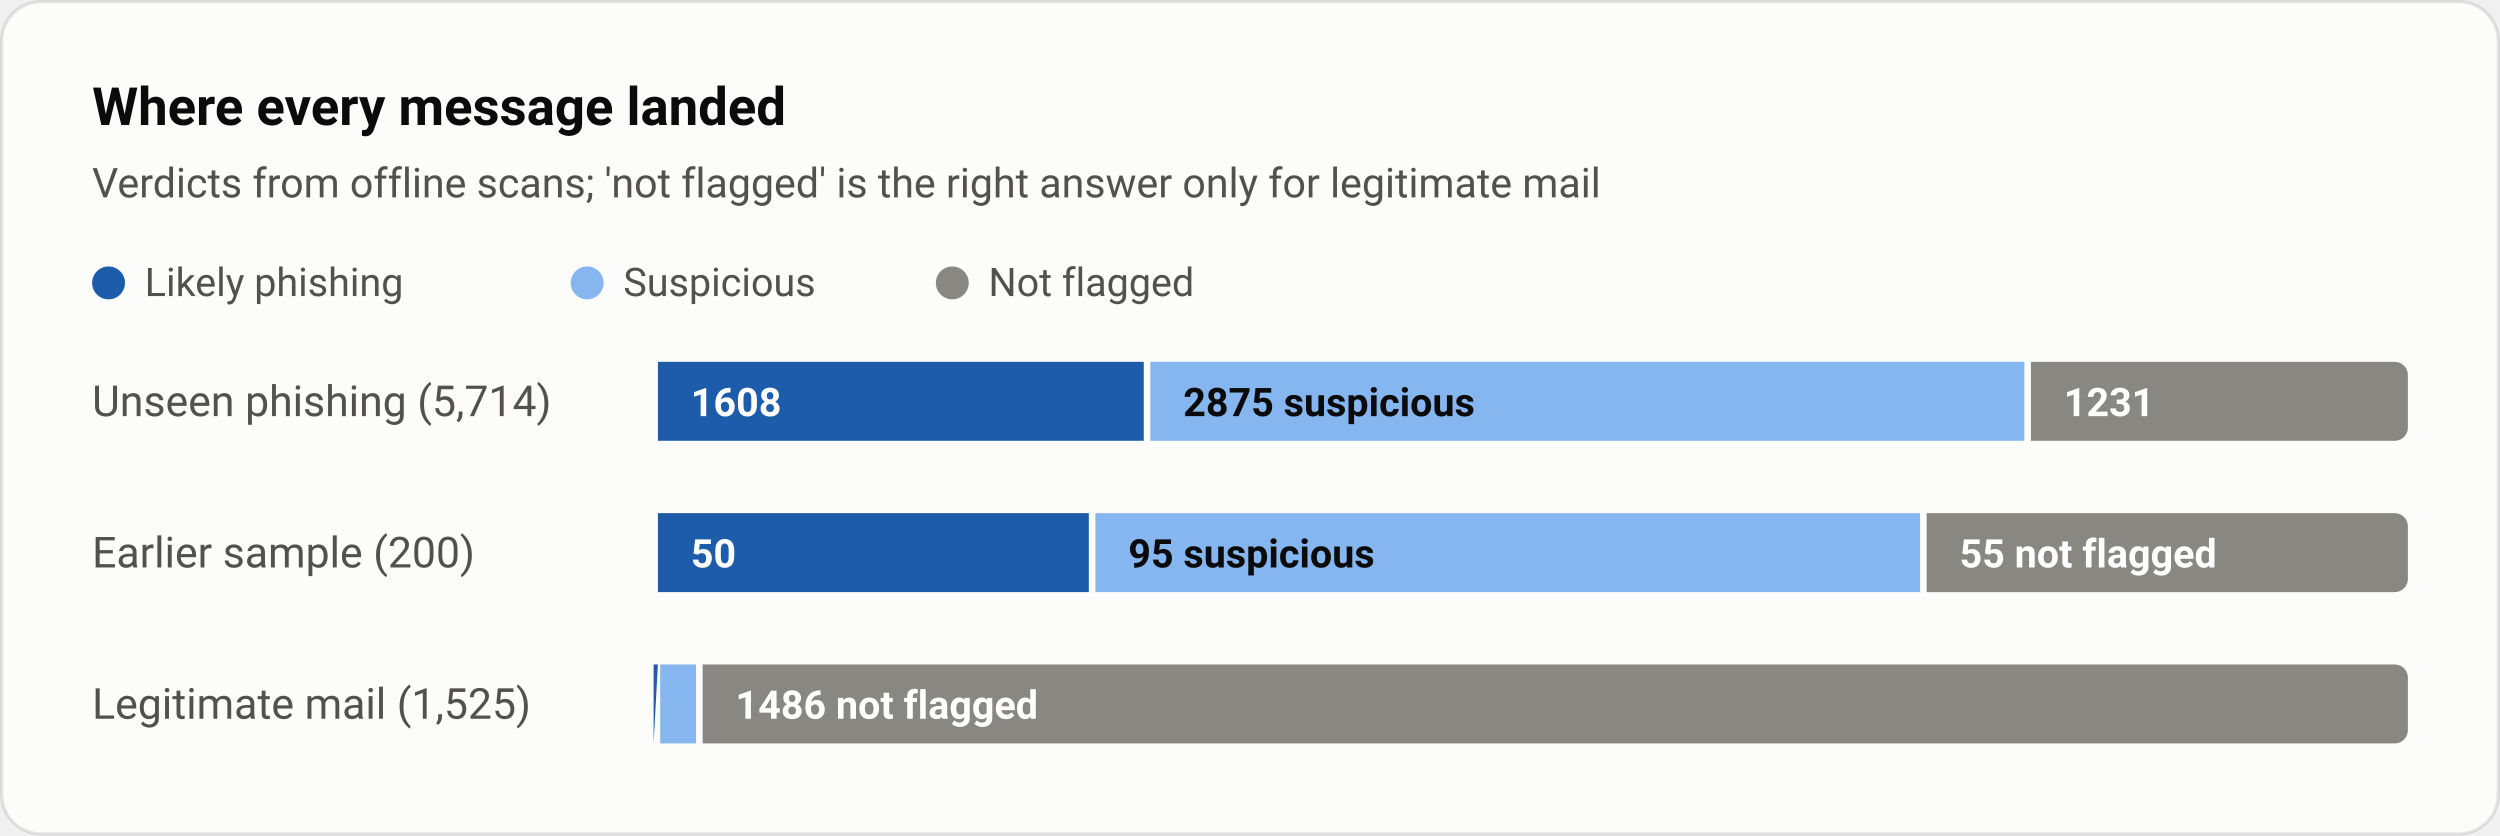
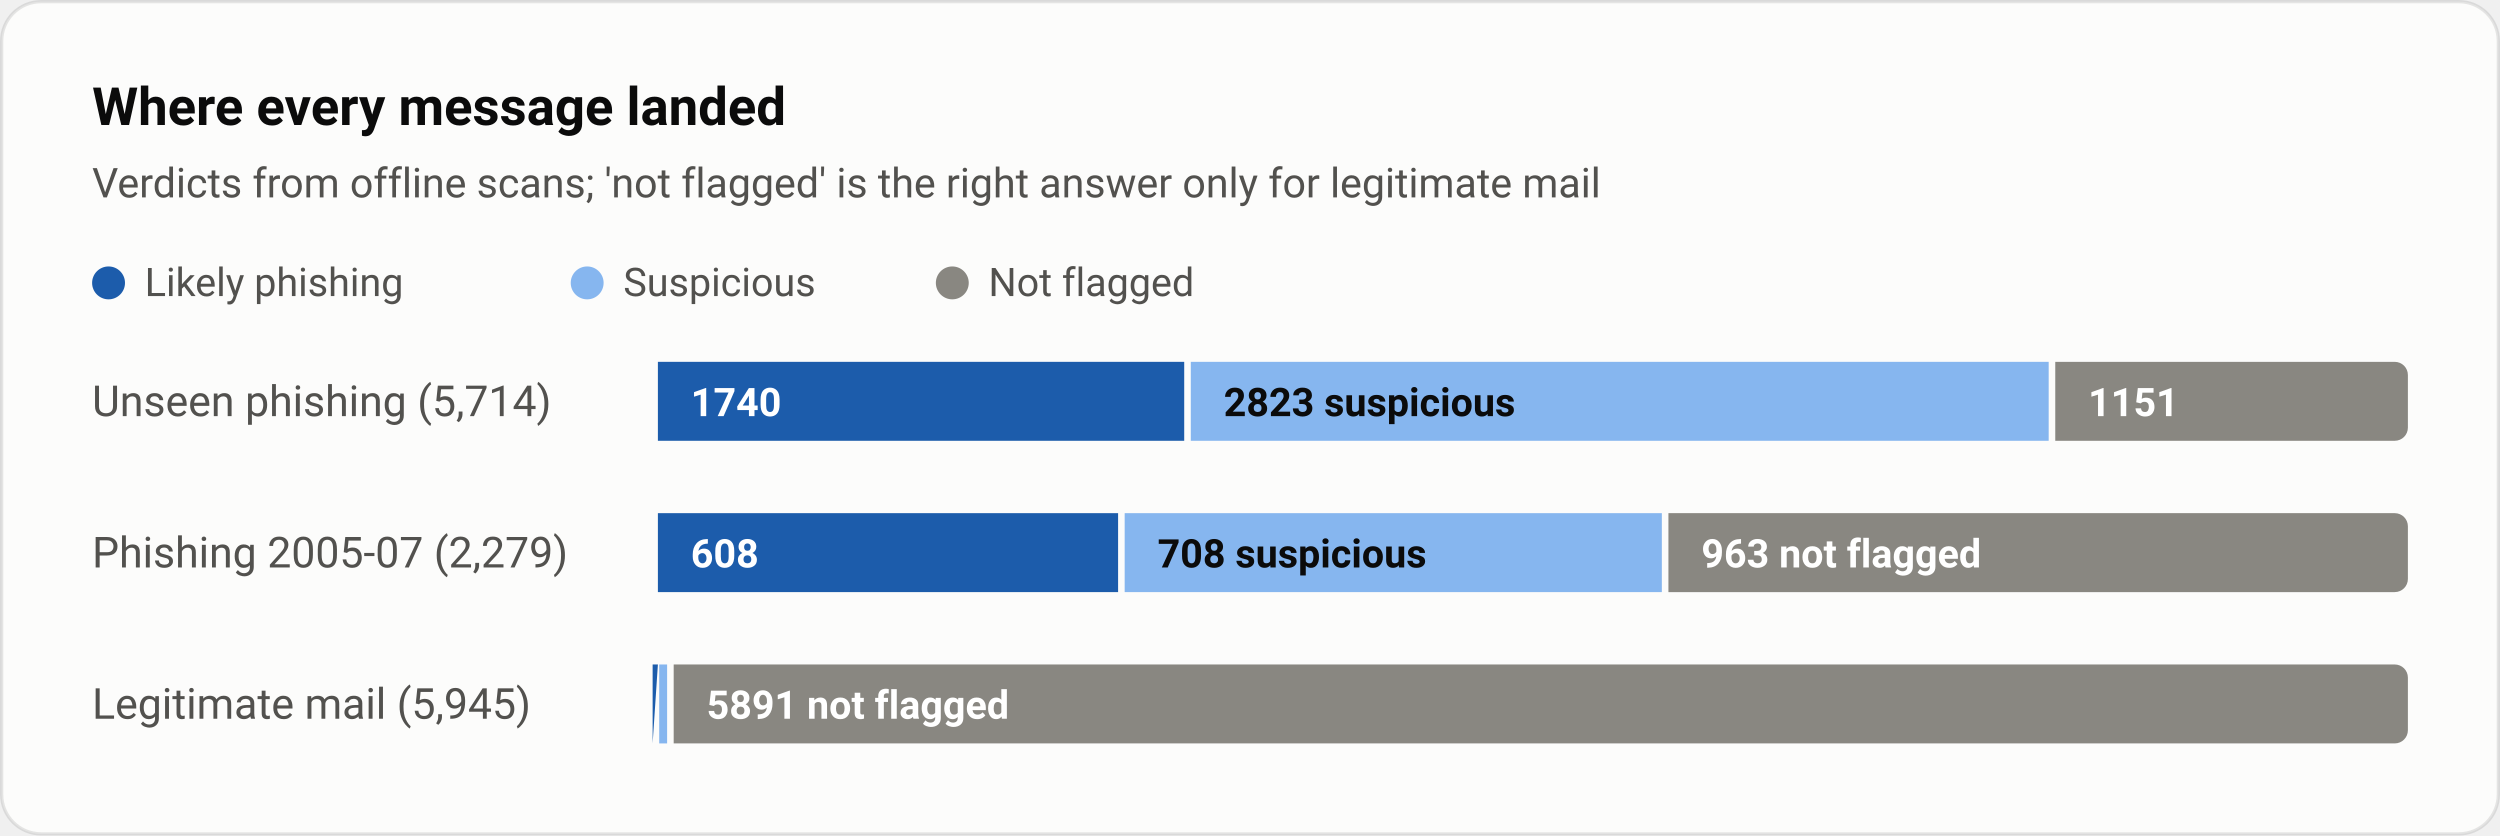
<svg xmlns="http://www.w3.org/2000/svg" width="760" height="254" viewBox="0 0 760 254" font-family="system-ui,-apple-system,'Segoe UI',Roboto,sans-serif" role="img" aria-label="Where every message landed">
  <rect x="0.5" y="0.5" width="759" height="253" rx="12" fill="#fcfcfb" stroke="rgba(11,11,11,0.10)" />
  <text x="28.0" y="38.0" fill="#0b0b0b" font-size="16" font-weight="600" text-anchor="start">Where every message landed</text>
  <text x="28.0" y="60.0" fill="#52514e" font-size="12.5" font-weight="400" text-anchor="start">Verdicts from offline scans; 'not flagged' is the right answer only for legitimate mail</text>
  <circle cx="33.0" cy="86.0" r="5" fill="#1c5cab" />
  <text x="44.0" y="90.0" fill="#52514e" font-size="12" font-weight="400" text-anchor="start">Likely phishing</text>
  <circle cx="178.5" cy="86.0" r="5" fill="#86b6ef" />
  <text x="189.5" y="90.0" fill="#52514e" font-size="12" font-weight="400" text-anchor="start">Suspicious</text>
  <circle cx="289.5" cy="86.0" r="5" fill="#898781" />
  <text x="300.5" y="90.0" fill="#52514e" font-size="12" font-weight="400" text-anchor="start">Not flagged</text>
  <text x="28.0" y="126.5" fill="#52514e" font-size="13" font-weight="400" text-anchor="start">Unseen phishing (5,714)</text>
-   <path d="M200.0 110.0 h147.7 v24 h-147.7 z" fill="#1c5cab" />
-   <text x="210.0" y="126.5" fill="#ffffff" font-size="12" font-weight="600" text-anchor="start">1608</text>
-   <path d="M349.7 110.0 h265.7 v24 h-265.7 z" fill="#86b6ef" />
-   <text x="359.7" y="126.5" fill="#0b0b0b" font-size="12" font-weight="600" text-anchor="start">2875 suspicious</text>
-   <path d="M617.4 110.0 h110.6 a4 4 0 0 1 4 4 v16.0 a4 4 0 0 1 -4 4 h-110.6 z" fill="#898781" />
-   <text x="627.4" y="126.5" fill="#ffffff" font-size="12" font-weight="600" text-anchor="start">1231</text>
-   <text x="28.0" y="172.5" fill="#52514e" font-size="13" font-weight="400" text-anchor="start">Earlier sample (200)</text>
-   <path d="M200.0 156.0 h131.0 v24 h-131.0 z" fill="#1c5cab" />
-   <text x="210.0" y="172.5" fill="#ffffff" font-size="12" font-weight="600" text-anchor="start">50</text>
-   <path d="M333.0 156.0 h250.7 v24 h-250.7 z" fill="#86b6ef" />
-   <text x="343.0" y="172.5" fill="#0b0b0b" font-size="12" font-weight="600" text-anchor="start">95 suspicious</text>
-   <path d="M585.7 156.0 h142.3 a4 4 0 0 1 4 4 v16.0 a4 4 0 0 1 -4 4 h-142.3 z" fill="#898781" />
-   <text x="595.7" y="172.5" fill="#ffffff" font-size="12" font-weight="600" text-anchor="start">55 not flagged</text>
-   <text x="28.0" y="218.5" fill="#52514e" font-size="13" font-weight="400" text-anchor="start">Legitimate mail (1,525)</text>
-   <path d="M200.0 202.0 h-1.3 v24 h--1.3 z" fill="#1c5cab" />
-   <path d="M200.7 202.0 h10.9 v24 h-10.9 z" fill="#86b6ef" />
-   <path d="M213.6 202.0 h514.4 a4 4 0 0 1 4 4 v16.0 a4 4 0 0 1 -4 4 h-514.4 z" fill="#898781" />
-   <text x="223.6" y="218.5" fill="#ffffff" font-size="12" font-weight="600" text-anchor="start">1486 not flagged</text>
+   <path d="M200.0 110.0 h160.0 v24 h-160.0 z" fill="#1c5cab" />
+   <text x="210.0" y="126.5" fill="#ffffff" font-size="12" font-weight="600" text-anchor="start">1740</text>
+   <path d="M362.0 110.0 h260.8 v24 h-260.8 z" fill="#86b6ef" />
+   <text x="372.0" y="126.5" fill="#0b0b0b" font-size="12" font-weight="600" text-anchor="start">2823 suspicious</text>
+   <path d="M624.8 110.0 h103.2 a4 4 0 0 1 4 4 v16.0 a4 4 0 0 1 -4 4 h-103.2 z" fill="#898781" />
+   <text x="634.8" y="126.5" fill="#ffffff" font-size="12" font-weight="600" text-anchor="start">1151</text>
+   <text x="28.0" y="172.5" fill="#52514e" font-size="13" font-weight="400" text-anchor="start">Phishing 2005-07 (2,279)</text>
+   <path d="M200.0 156.0 h139.9 v24 h-139.9 z" fill="#1c5cab" />
+   <text x="210.0" y="172.5" fill="#ffffff" font-size="12" font-weight="600" text-anchor="start">608</text>
+   <path d="M341.9 156.0 h163.3 v24 h-163.3 z" fill="#86b6ef" />
+   <text x="351.9" y="172.5" fill="#0b0b0b" font-size="12" font-weight="600" text-anchor="start">708 suspicious</text>
+   <path d="M507.2 156.0 h220.8 a4 4 0 0 1 4 4 v16.0 a4 4 0 0 1 -4 4 h-220.8 z" fill="#898781" />
+   <text x="517.2" y="172.5" fill="#ffffff" font-size="12" font-weight="600" text-anchor="start">963 not flagged</text>
+   <text x="28.0" y="218.5" fill="#52514e" font-size="13" font-weight="400" text-anchor="start">Legitimate mail (5,945)</text>
+   <path d="M200.0 202.0 h-1.6 v24 h--1.6 z" fill="#1c5cab" />
+   <path d="M200.4 202.0 h2.4 v24 h-2.4 z" fill="#86b6ef" />
+   <path d="M204.8 202.0 h523.2 a4 4 0 0 1 4 4 v16.0 a4 4 0 0 1 -4 4 h-523.2 z" fill="#898781" />
+   <text x="214.8" y="218.5" fill="#ffffff" font-size="12" font-weight="600" text-anchor="start">5891 not flagged</text>
</svg>
